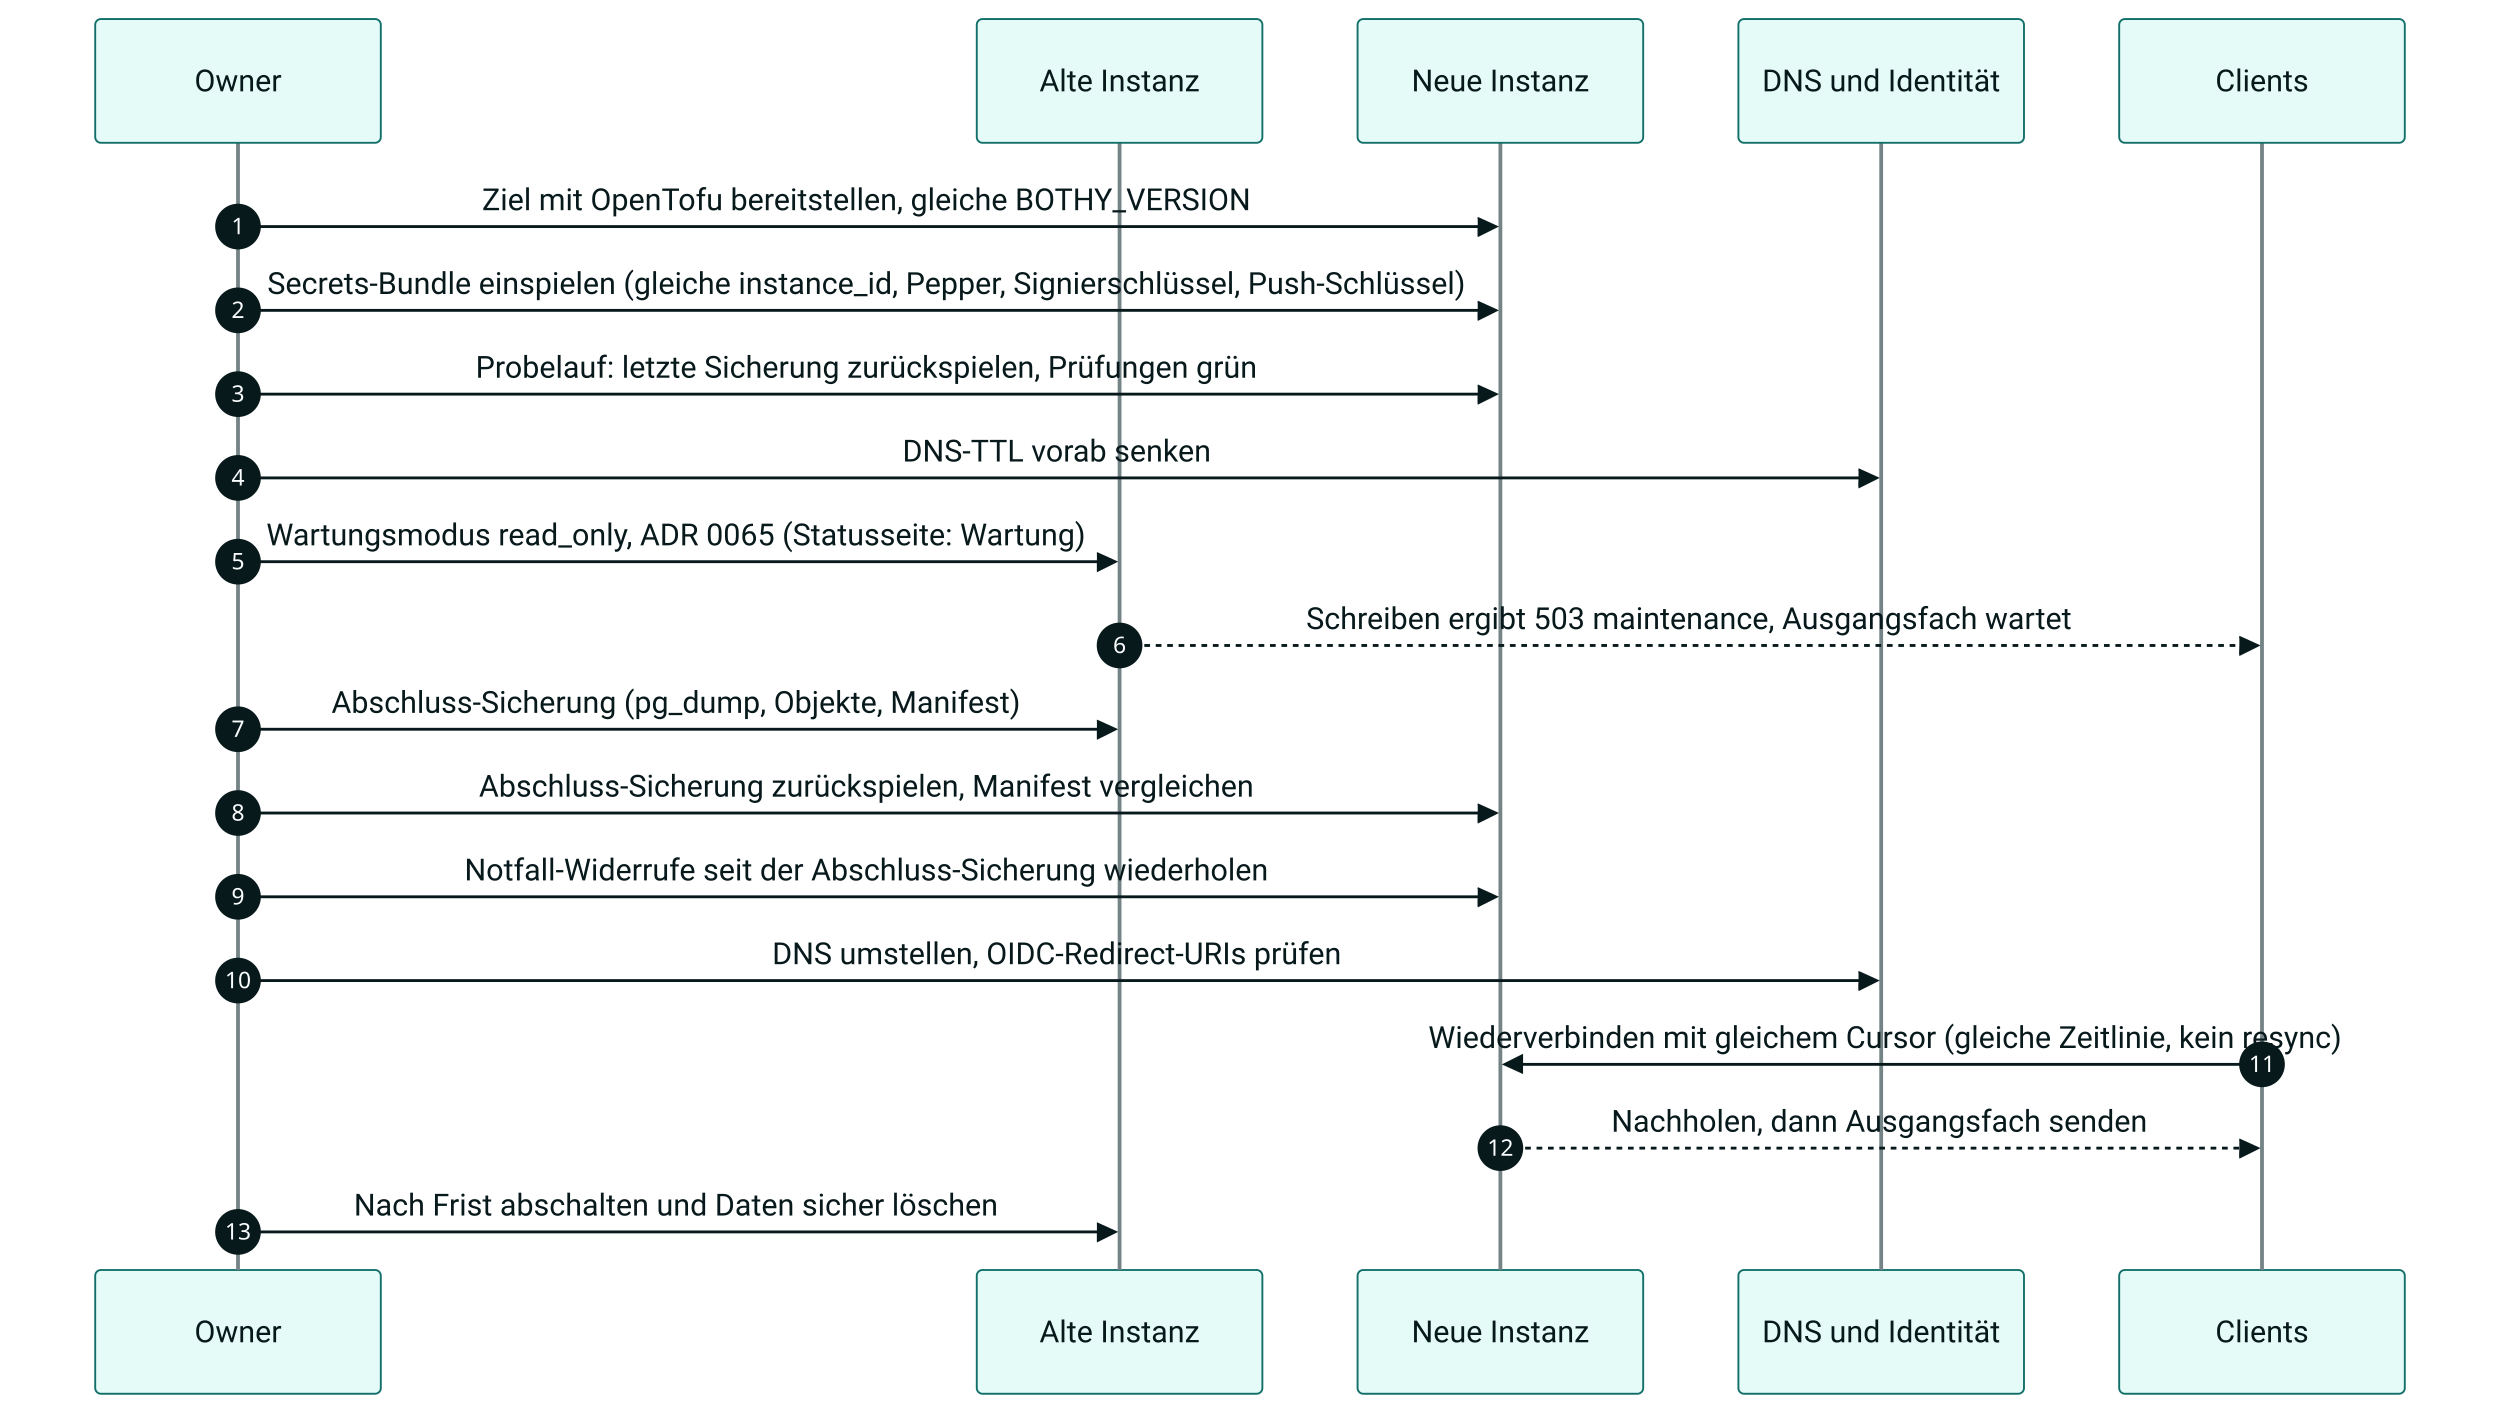
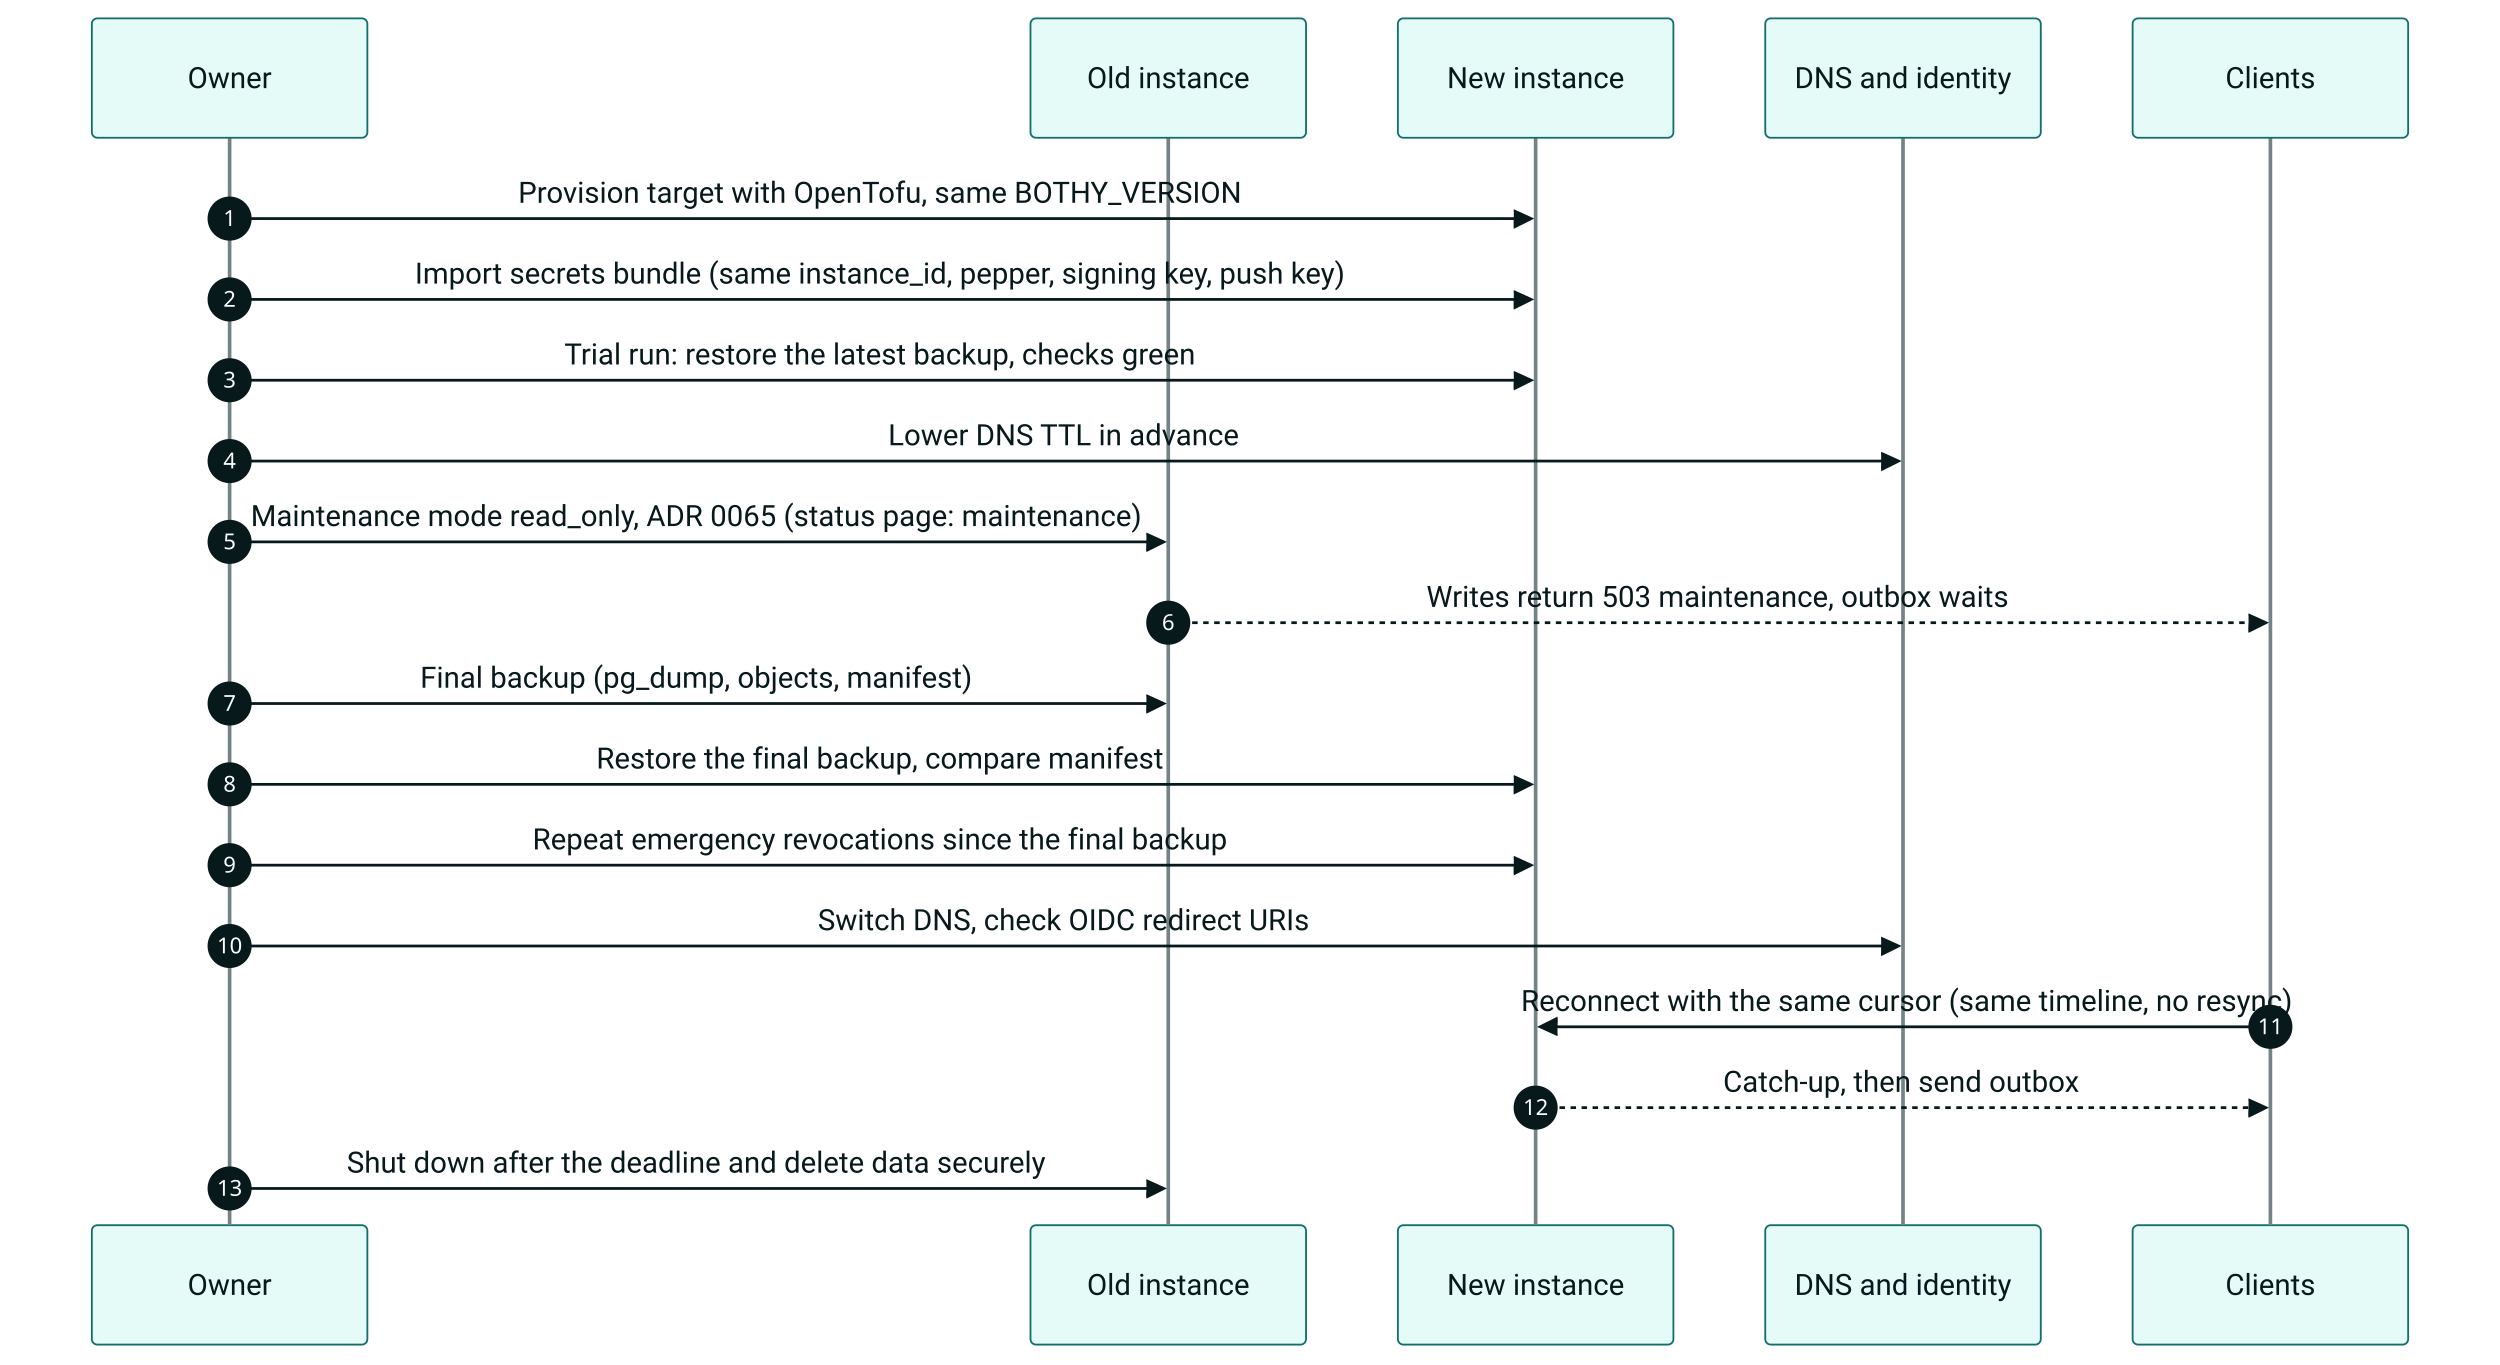
- <svg xmlns="http://www.w3.org/2000/svg" id="my-svg" width="100%" style="max-width: 1313px; background-color: rgb(251, 254, 255);" viewBox="-50 -10 1313 743" role="graphics-document document" aria-roledescription="sequence">
+ <svg xmlns="http://www.w3.org/2000/svg" id="my-svg" width="100%" style="max-width: 1361px; background-color: rgb(251, 254, 255);" viewBox="-50 -10 1361 743" role="graphics-document document" aria-roledescription="sequence">
  <g>
-     <rect x="1063" y="657" fill="#eaeaea" stroke="#666" width="150" height="65" name="C" rx="3" ry="3" class="actor actor-bottom" />
-     <text x="1138" y="689.5" dominant-baseline="central" alignment-baseline="central" class="actor actor-box" style="text-anchor: middle; font-size: 16px; font-weight: 400;">
-       <tspan x="1138" dy="0">Clients</tspan>
+     <rect x="1111" y="657" fill="#eaeaea" stroke="#666" width="150" height="65" name="C" rx="3" ry="3" class="actor actor-bottom" />
+     <text x="1186" y="689.5" dominant-baseline="central" alignment-baseline="central" class="actor actor-box" style="text-anchor: middle; font-size: 16px; font-weight: 400;">
+       <tspan x="1186" dy="0">Clients</tspan>
    </text>
  </g>
  <g>
-     <rect x="863" y="657" fill="#eaeaea" stroke="#666" width="150" height="65" name="D" rx="3" ry="3" class="actor actor-bottom" />
-     <text x="938" y="689.5" dominant-baseline="central" alignment-baseline="central" class="actor actor-box" style="text-anchor: middle; font-size: 16px; font-weight: 400;">
-       <tspan x="938" dy="0">DNS und Identität</tspan>
+     <rect x="911" y="657" fill="#eaeaea" stroke="#666" width="150" height="65" name="D" rx="3" ry="3" class="actor actor-bottom" />
+     <text x="986" y="689.5" dominant-baseline="central" alignment-baseline="central" class="actor actor-box" style="text-anchor: middle; font-size: 16px; font-weight: 400;">
+       <tspan x="986" dy="0">DNS and identity</tspan>
    </text>
  </g>
  <g>
-     <rect x="663" y="657" fill="#eaeaea" stroke="#666" width="150" height="65" name="N" rx="3" ry="3" class="actor actor-bottom" />
-     <text x="738" y="689.5" dominant-baseline="central" alignment-baseline="central" class="actor actor-box" style="text-anchor: middle; font-size: 16px; font-weight: 400;">
-       <tspan x="738" dy="0">Neue Instanz</tspan>
+     <rect x="711" y="657" fill="#eaeaea" stroke="#666" width="150" height="65" name="N" rx="3" ry="3" class="actor actor-bottom" />
+     <text x="786" y="689.5" dominant-baseline="central" alignment-baseline="central" class="actor actor-box" style="text-anchor: middle; font-size: 16px; font-weight: 400;">
+       <tspan x="786" dy="0">New instance</tspan>
    </text>
  </g>
  <g>
-     <rect x="463" y="657" fill="#eaeaea" stroke="#666" width="150" height="65" name="A" rx="3" ry="3" class="actor actor-bottom" />
-     <text x="538" y="689.5" dominant-baseline="central" alignment-baseline="central" class="actor actor-box" style="text-anchor: middle; font-size: 16px; font-weight: 400;">
-       <tspan x="538" dy="0">Alte Instanz</tspan>
+     <rect x="511" y="657" fill="#eaeaea" stroke="#666" width="150" height="65" name="A" rx="3" ry="3" class="actor actor-bottom" />
+     <text x="586" y="689.5" dominant-baseline="central" alignment-baseline="central" class="actor actor-box" style="text-anchor: middle; font-size: 16px; font-weight: 400;">
+       <tspan x="586" dy="0">Old instance</tspan>
    </text>
  </g>
  <g>
    <rect x="0" y="657" fill="#eaeaea" stroke="#666" width="150" height="65" name="O" rx="3" ry="3" class="actor actor-bottom" />
    <text x="75" y="689.5" dominant-baseline="central" alignment-baseline="central" class="actor actor-box" style="text-anchor: middle; font-size: 16px; font-weight: 400;">
      <tspan x="75" dy="0">Owner</tspan>
    </text>
  </g>
  <g>
-     <line id="actor4" x1="1138" y1="65" x2="1138" y2="657" class="actor-line 200" stroke-width="0.5px" stroke="#999" name="C" data-et="life-line" data-id="C" />
+     <line id="actor4" x1="1186" y1="65" x2="1186" y2="657" class="actor-line 200" stroke-width="0.5px" stroke="#999" name="C" data-et="life-line" data-id="C" />
    <g id="root-4" data-et="participant" data-type="participant" data-id="C">
-       <rect x="1063" y="0" fill="#eaeaea" stroke="#666" width="150" height="65" name="C" rx="3" ry="3" class="actor actor-top" />
-       <text x="1138" y="32.5" dominant-baseline="central" alignment-baseline="central" class="actor actor-box" style="text-anchor: middle; font-size: 16px; font-weight: 400;">
-         <tspan x="1138" dy="0">Clients</tspan>
+       <rect x="1111" y="0" fill="#eaeaea" stroke="#666" width="150" height="65" name="C" rx="3" ry="3" class="actor actor-top" />
+       <text x="1186" y="32.5" dominant-baseline="central" alignment-baseline="central" class="actor actor-box" style="text-anchor: middle; font-size: 16px; font-weight: 400;">
+         <tspan x="1186" dy="0">Clients</tspan>
      </text>
    </g>
  </g>
  <g>
-     <line id="actor3" x1="938" y1="65" x2="938" y2="657" class="actor-line 200" stroke-width="0.5px" stroke="#999" name="D" data-et="life-line" data-id="D" />
+     <line id="actor3" x1="986" y1="65" x2="986" y2="657" class="actor-line 200" stroke-width="0.5px" stroke="#999" name="D" data-et="life-line" data-id="D" />
    <g id="root-3" data-et="participant" data-type="participant" data-id="D">
-       <rect x="863" y="0" fill="#eaeaea" stroke="#666" width="150" height="65" name="D" rx="3" ry="3" class="actor actor-top" />
-       <text x="938" y="32.5" dominant-baseline="central" alignment-baseline="central" class="actor actor-box" style="text-anchor: middle; font-size: 16px; font-weight: 400;">
-         <tspan x="938" dy="0">DNS und Identität</tspan>
+       <rect x="911" y="0" fill="#eaeaea" stroke="#666" width="150" height="65" name="D" rx="3" ry="3" class="actor actor-top" />
+       <text x="986" y="32.5" dominant-baseline="central" alignment-baseline="central" class="actor actor-box" style="text-anchor: middle; font-size: 16px; font-weight: 400;">
+         <tspan x="986" dy="0">DNS and identity</tspan>
      </text>
    </g>
  </g>
  <g>
-     <line id="actor2" x1="738" y1="65" x2="738" y2="657" class="actor-line 200" stroke-width="0.5px" stroke="#999" name="N" data-et="life-line" data-id="N" />
+     <line id="actor2" x1="786" y1="65" x2="786" y2="657" class="actor-line 200" stroke-width="0.5px" stroke="#999" name="N" data-et="life-line" data-id="N" />
    <g id="root-2" data-et="participant" data-type="participant" data-id="N">
-       <rect x="663" y="0" fill="#eaeaea" stroke="#666" width="150" height="65" name="N" rx="3" ry="3" class="actor actor-top" />
-       <text x="738" y="32.5" dominant-baseline="central" alignment-baseline="central" class="actor actor-box" style="text-anchor: middle; font-size: 16px; font-weight: 400;">
-         <tspan x="738" dy="0">Neue Instanz</tspan>
+       <rect x="711" y="0" fill="#eaeaea" stroke="#666" width="150" height="65" name="N" rx="3" ry="3" class="actor actor-top" />
+       <text x="786" y="32.5" dominant-baseline="central" alignment-baseline="central" class="actor actor-box" style="text-anchor: middle; font-size: 16px; font-weight: 400;">
+         <tspan x="786" dy="0">New instance</tspan>
      </text>
    </g>
  </g>
  <g>
-     <line id="actor1" x1="538" y1="65" x2="538" y2="657" class="actor-line 200" stroke-width="0.5px" stroke="#999" name="A" data-et="life-line" data-id="A" />
+     <line id="actor1" x1="586" y1="65" x2="586" y2="657" class="actor-line 200" stroke-width="0.5px" stroke="#999" name="A" data-et="life-line" data-id="A" />
    <g id="root-1" data-et="participant" data-type="participant" data-id="A">
-       <rect x="463" y="0" fill="#eaeaea" stroke="#666" width="150" height="65" name="A" rx="3" ry="3" class="actor actor-top" />
-       <text x="538" y="32.5" dominant-baseline="central" alignment-baseline="central" class="actor actor-box" style="text-anchor: middle; font-size: 16px; font-weight: 400;">
-         <tspan x="538" dy="0">Alte Instanz</tspan>
+       <rect x="511" y="0" fill="#eaeaea" stroke="#666" width="150" height="65" name="A" rx="3" ry="3" class="actor actor-top" />
+       <text x="586" y="32.5" dominant-baseline="central" alignment-baseline="central" class="actor actor-box" style="text-anchor: middle; font-size: 16px; font-weight: 400;">
+         <tspan x="586" dy="0">Old instance</tspan>
      </text>
    </g>
  </g>
  <g>
    <line id="actor0" x1="75" y1="65" x2="75" y2="657" class="actor-line 200" stroke-width="0.5px" stroke="#999" name="O" data-et="life-line" data-id="O" />
    <g id="root-0" data-et="participant" data-type="participant" data-id="O">
      <rect x="0" y="0" fill="#eaeaea" stroke="#666" width="150" height="65" name="O" rx="3" ry="3" class="actor actor-top" />
      <text x="75" y="32.5" dominant-baseline="central" alignment-baseline="central" class="actor actor-box" style="text-anchor: middle; font-size: 16px; font-weight: 400;">
        <tspan x="75" dy="0">Owner</tspan>
      </text>
    </g>
  </g>
  <style>#my-svg{font-family:"Atkinson Hyperlegible Next",system-ui,-apple-system,"Segoe UI","Roboto",sans-serif;font-size:16px;fill:#08191c;}@keyframes edge-animation-frame{from{stroke-dashoffset:0;}}@keyframes dash{to{stroke-dashoffset:0;}}#my-svg .edge-animation-slow{stroke-dasharray:9,5!important;stroke-dashoffset:900;animation:dash 50s linear infinite;stroke-linecap:round;}#my-svg .edge-animation-fast{stroke-dasharray:9,5!important;stroke-dashoffset:900;animation:dash 20s linear infinite;stroke-linecap:round;}#my-svg .error-icon{fill:#eff6f7;}#my-svg .error-text{fill:#08191c;stroke:#08191c;}#my-svg .edge-thickness-normal{stroke-width:1px;}#my-svg .edge-thickness-thick{stroke-width:3.5px;}#my-svg .edge-pattern-solid{stroke-dasharray:0;}#my-svg .edge-thickness-invisible{stroke-width:0;fill:none;}#my-svg .edge-pattern-dashed{stroke-dasharray:3;}#my-svg .edge-pattern-dotted{stroke-dasharray:2;}#my-svg .marker{fill:#3f5154;stroke:#3f5154;}#my-svg .marker.cross{stroke:#3f5154;}#my-svg svg{font-family:"Atkinson Hyperlegible Next",system-ui,-apple-system,"Segoe UI","Roboto",sans-serif;font-size:16px;}#my-svg p{margin:0;}#my-svg .actor{stroke:#136f69;fill:#e4fbf8;stroke-width:1;}#my-svg rect.actor.outer-path[data-look="neo"]{filter:drop-shadow( 1px 2px 2px rgba(185,185,185,1));}#my-svg rect.note[data-look="neo"]{stroke:#8d7716;fill:#fef5aa;filter:drop-shadow( 1px 2px 2px rgba(185,185,185,1));}#my-svg text.actor&gt;tspan{fill:#08191c;stroke:none;}#my-svg .actor-line{stroke:#748486;}#my-svg .innerArc{stroke-width:1.5;stroke-dasharray:none;}#my-svg .messageLine0{stroke-width:1.5;stroke-dasharray:none;stroke:#08191c;}#my-svg .messageLine1{stroke-width:1.5;stroke-dasharray:2,2;stroke:#08191c;}#my-svg [id$="-arrowhead"] path{fill:#08191c;stroke:#08191c;}#my-svg .sequenceNumber{fill:#fbfeff;}#my-svg [id$="-sequencenumber"]{fill:#08191c;}#my-svg [id$="-crosshead"] path{fill:#08191c;stroke:#08191c;}#my-svg .messageText{fill:#08191c;stroke:none;}#my-svg .labelBox{stroke:#748486;fill:#f5fbfc;filter:none;}#my-svg .labelText,#my-svg .labelText&gt;tspan{fill:#08191c;stroke:none;}#my-svg .loopText,#my-svg .loopText&gt;tspan{fill:#08191c;stroke:none;}#my-svg .sectionTitle,#my-svg .sectionTitle&gt;tspan{fill:#08191c;stroke:none;}#my-svg .loopLine{stroke-width:2px;stroke-dasharray:2,2;stroke:#748486;fill:#748486;}#my-svg .note{stroke:#8d7716;fill:#fef5aa;}#my-svg .noteText,#my-svg .noteText&gt;tspan{fill:#08191c;stroke:none;font-weight:normal;}#my-svg .activation0{fill:#e5eef0;stroke:#748486;}#my-svg .activation1{fill:#e5eef0;stroke:#748486;}#my-svg .activation2{fill:#e5eef0;stroke:#748486;}#my-svg .actorPopupMenu{position:absolute;}#my-svg .actorPopupMenuPanel{position:absolute;fill:#e4fbf8;box-shadow:0px 8px 16px 0px rgba(0,0,0,0.2);filter:drop-shadow(3px 5px 2px rgb(0 0 0 / 0.4));}#my-svg .actor-man circle,#my-svg line{fill:#e4fbf8;stroke-width:2px;}#my-svg g rect.rect{filter:drop-shadow( 1px 2px 2px rgba(185,185,185,1));stroke:#136f69;}#my-svg .node .neo-node{stroke:#136f69;}#my-svg [data-look="neo"].node rect,#my-svg [data-look="neo"].cluster rect,#my-svg [data-look="neo"].node polygon{stroke:url(#my-svg-gradient);filter:drop-shadow( 1px 2px 2px rgba(185,185,185,1));}#my-svg [data-look="neo"].swimlane.cluster rect{filter:none;}#my-svg [data-look="neo"].node path{stroke:url(#my-svg-gradient);stroke-width:1px;}#my-svg [data-look="neo"].node .outer-path{filter:drop-shadow( 1px 2px 2px rgba(185,185,185,1));}#my-svg [data-look="neo"].node .neo-line path{stroke:#136f69;filter:none;}#my-svg [data-look="neo"].node circle{stroke:url(#my-svg-gradient);filter:drop-shadow( 1px 2px 2px rgba(185,185,185,1));}#my-svg [data-look="neo"].node circle .state-start{fill:#000000;}#my-svg [data-look="neo"].icon-shape .icon{fill:url(#my-svg-gradient);filter:drop-shadow( 1px 2px 2px rgba(185,185,185,1));}#my-svg [data-look="neo"].icon-shape .icon-neo path{stroke:url(#my-svg-gradient);filter:drop-shadow( 1px 2px 2px rgba(185,185,185,1));}#my-svg :root{--mermaid-font-family:"trebuchet ms",verdana,arial,sans-serif;}</style>
  <g />
  <defs>
    <symbol id="my-svg-computer" width="24" height="24">
      <path transform="scale(.5)" d="M2 2v13h20v-13h-20zm18 11h-16v-9h16v9zm-10.228 6l.466-1h3.524l.467 1h-4.457zm14.228 3h-24l2-6h2.104l-1.33 4h18.45l-1.297-4h2.073l2 6zm-5-10h-14v-7h14v7z" />
    </symbol>
  </defs>
  <defs>
    <symbol id="my-svg-database" fill-rule="evenodd" clip-rule="evenodd">
      <path transform="scale(.5)" d="M12.258.001l.256.004.255.005.253.008.251.01.249.012.247.015.246.016.242.019.241.02.239.023.236.024.233.027.231.028.229.031.225.032.223.034.22.036.217.038.214.04.211.041.208.043.205.045.201.046.198.048.194.05.191.051.187.053.183.054.18.056.175.057.172.059.168.06.163.061.16.063.155.064.15.066.074.033.073.033.071.034.07.034.069.035.068.035.067.035.066.035.064.036.064.036.062.036.06.036.06.037.058.037.058.037.055.038.055.038.053.038.052.038.051.039.05.039.048.039.047.039.045.04.044.04.043.04.041.04.04.041.039.041.037.041.036.041.034.041.033.042.032.042.03.042.029.042.027.042.026.043.024.043.023.043.021.043.02.043.018.044.017.043.015.044.013.044.012.044.011.045.009.044.007.045.006.045.004.045.002.045.001.045v17l-.001.045-.002.045-.004.045-.006.045-.007.045-.009.044-.011.045-.012.044-.013.044-.015.044-.017.043-.018.044-.02.043-.021.043-.023.043-.024.043-.026.043-.027.042-.029.042-.03.042-.032.042-.033.042-.034.041-.036.041-.037.041-.039.041-.04.041-.041.04-.043.04-.044.04-.045.04-.047.039-.048.039-.05.039-.051.039-.052.038-.053.038-.055.038-.055.038-.058.037-.058.037-.06.037-.06.036-.062.036-.064.036-.064.036-.066.035-.067.035-.068.035-.069.035-.07.034-.071.034-.073.033-.074.033-.15.066-.155.064-.16.063-.163.061-.168.06-.172.059-.175.057-.18.056-.183.054-.187.053-.191.051-.194.05-.198.048-.201.046-.205.045-.208.043-.211.041-.214.04-.217.038-.22.036-.223.034-.225.032-.229.031-.231.028-.233.027-.236.024-.239.023-.241.02-.242.019-.246.016-.247.015-.249.012-.251.01-.253.008-.255.005-.256.004-.258.001-.258-.001-.256-.004-.255-.005-.253-.008-.251-.01-.249-.012-.247-.015-.245-.016-.243-.019-.241-.02-.238-.023-.236-.024-.234-.027-.231-.028-.228-.031-.226-.032-.223-.034-.22-.036-.217-.038-.214-.04-.211-.041-.208-.043-.204-.045-.201-.046-.198-.048-.195-.05-.19-.051-.187-.053-.184-.054-.179-.056-.176-.057-.172-.059-.167-.06-.164-.061-.159-.063-.155-.064-.151-.066-.074-.033-.072-.033-.072-.034-.07-.034-.069-.035-.068-.035-.067-.035-.066-.035-.064-.036-.063-.036-.062-.036-.061-.036-.06-.037-.058-.037-.057-.037-.056-.038-.055-.038-.053-.038-.052-.038-.051-.039-.049-.039-.049-.039-.046-.039-.046-.04-.044-.04-.043-.04-.041-.04-.04-.041-.039-.041-.037-.041-.036-.041-.034-.041-.033-.042-.032-.042-.03-.042-.029-.042-.027-.042-.026-.043-.024-.043-.023-.043-.021-.043-.02-.043-.018-.044-.017-.043-.015-.044-.013-.044-.012-.044-.011-.045-.009-.044-.007-.045-.006-.045-.004-.045-.002-.045-.001-.045v-17l.001-.045.002-.045.004-.045.006-.045.007-.045.009-.044.011-.045.012-.044.013-.044.015-.044.017-.043.018-.044.02-.043.021-.043.023-.043.024-.043.026-.043.027-.042.029-.042.03-.042.032-.042.033-.042.034-.041.036-.041.037-.041.039-.041.04-.041.041-.04.043-.04.044-.04.046-.04.046-.039.049-.039.049-.039.051-.039.052-.038.053-.038.055-.038.056-.038.057-.037.058-.037.06-.037.061-.036.062-.036.063-.036.064-.036.066-.035.067-.035.068-.035.069-.035.07-.034.072-.034.072-.033.074-.033.151-.066.155-.064.159-.063.164-.061.167-.06.172-.059.176-.057.179-.056.184-.054.187-.053.19-.051.195-.05.198-.048.201-.046.204-.045.208-.043.211-.041.214-.04.217-.038.22-.036.223-.034.226-.032.228-.031.231-.028.234-.027.236-.024.238-.023.241-.02.243-.019.245-.016.247-.015.249-.012.251-.01.253-.008.255-.005.256-.004.258-.001.258.001zm-9.258 20.499v.01l.001.021.003.021.004.022.005.021.006.022.007.022.009.023.01.022.011.023.012.023.013.023.015.023.016.024.017.023.018.024.019.024.021.024.022.025.023.024.024.025.052.049.056.05.061.051.066.051.07.051.075.051.079.052.084.052.088.052.092.052.097.052.102.051.105.052.11.052.114.051.119.051.123.051.127.05.131.05.135.05.139.048.144.049.147.047.152.047.155.047.16.045.163.045.167.043.171.043.176.041.178.041.183.039.187.039.19.037.194.035.197.035.202.033.204.031.209.03.212.029.216.027.219.025.222.024.226.021.23.02.233.018.236.016.24.015.243.012.246.01.249.008.253.005.256.004.259.001.26-.001.257-.004.254-.005.25-.008.247-.011.244-.012.241-.014.237-.016.233-.018.231-.021.226-.021.224-.024.22-.026.216-.027.212-.028.21-.031.205-.031.202-.034.198-.034.194-.036.191-.037.187-.039.183-.04.179-.04.175-.042.172-.043.168-.044.163-.045.16-.046.155-.046.152-.047.148-.048.143-.049.139-.049.136-.05.131-.05.126-.05.123-.051.118-.052.114-.051.11-.052.106-.052.101-.052.096-.052.092-.052.088-.053.083-.051.079-.052.074-.052.07-.051.065-.051.06-.051.056-.05.051-.05.023-.024.023-.025.021-.024.02-.024.019-.024.018-.024.017-.024.015-.023.014-.024.013-.023.012-.023.01-.023.01-.022.008-.022.006-.022.006-.022.004-.022.004-.021.001-.021.001-.021v-4.127l-.077.055-.08.053-.083.054-.085.053-.087.052-.09.052-.093.051-.095.05-.097.05-.1.049-.102.049-.105.048-.106.047-.109.047-.111.046-.114.045-.115.045-.118.044-.12.043-.122.042-.124.042-.126.041-.128.04-.13.04-.132.038-.134.038-.135.037-.138.037-.139.035-.142.035-.143.034-.144.033-.147.032-.148.031-.15.03-.151.03-.153.029-.154.027-.156.027-.158.026-.159.025-.161.024-.162.023-.163.022-.165.021-.166.02-.167.019-.169.018-.169.017-.171.016-.173.015-.173.014-.175.013-.175.012-.177.011-.178.01-.179.008-.179.008-.181.006-.182.005-.182.004-.184.003-.184.002h-.37l-.184-.002-.184-.003-.182-.004-.182-.005-.181-.006-.179-.008-.179-.008-.178-.01-.176-.011-.176-.012-.175-.013-.173-.014-.172-.015-.171-.016-.17-.017-.169-.018-.167-.019-.166-.02-.165-.021-.163-.022-.162-.023-.161-.024-.159-.025-.157-.026-.156-.027-.155-.027-.153-.029-.151-.03-.15-.03-.148-.031-.146-.032-.145-.033-.143-.034-.141-.035-.14-.035-.137-.037-.136-.037-.134-.038-.132-.038-.13-.04-.128-.04-.126-.041-.124-.042-.122-.042-.12-.044-.117-.043-.116-.045-.113-.045-.112-.046-.109-.047-.106-.047-.105-.048-.102-.049-.1-.049-.097-.05-.095-.05-.093-.052-.09-.051-.087-.052-.085-.053-.083-.054-.08-.054-.077-.054v4.127zm0-5.654v.011l.001.021.003.021.004.021.005.022.006.022.007.022.009.022.01.022.011.023.012.023.013.023.015.024.016.023.017.024.018.024.019.024.021.024.022.024.023.025.024.024.052.05.056.05.061.05.066.051.07.051.075.052.079.051.084.052.088.052.092.052.097.052.102.052.105.052.11.051.114.051.119.052.123.05.127.051.131.05.135.049.139.049.144.048.147.048.152.047.155.046.16.045.163.045.167.044.171.042.176.042.178.04.183.04.187.038.19.037.194.036.197.034.202.033.204.032.209.03.212.028.216.027.219.025.222.024.226.022.23.02.233.018.236.016.24.014.243.012.246.01.249.008.253.006.256.003.259.001.26-.001.257-.003.254-.006.25-.008.247-.01.244-.012.241-.015.237-.016.233-.018.231-.02.226-.022.224-.024.22-.025.216-.027.212-.029.21-.03.205-.032.202-.033.198-.035.194-.036.191-.037.187-.039.183-.039.179-.041.175-.042.172-.043.168-.044.163-.045.16-.045.155-.047.152-.047.148-.048.143-.048.139-.05.136-.049.131-.05.126-.051.123-.051.118-.051.114-.052.11-.052.106-.052.101-.052.096-.052.092-.052.088-.052.083-.052.079-.052.074-.051.07-.052.065-.051.06-.05.056-.051.051-.049.023-.025.023-.024.021-.025.02-.024.019-.024.018-.024.017-.024.015-.023.014-.023.013-.024.012-.022.01-.023.01-.023.008-.022.006-.022.006-.022.004-.021.004-.022.001-.021.001-.021v-4.139l-.077.054-.08.054-.083.054-.085.052-.087.053-.09.051-.093.051-.095.051-.097.05-.1.049-.102.049-.105.048-.106.047-.109.047-.111.046-.114.045-.115.044-.118.044-.12.044-.122.042-.124.042-.126.041-.128.04-.13.039-.132.039-.134.038-.135.037-.138.036-.139.036-.142.035-.143.033-.144.033-.147.033-.148.031-.15.03-.151.03-.153.028-.154.028-.156.027-.158.026-.159.025-.161.024-.162.023-.163.022-.165.021-.166.02-.167.019-.169.018-.169.017-.171.016-.173.015-.173.014-.175.013-.175.012-.177.011-.178.009-.179.009-.179.007-.181.007-.182.005-.182.004-.184.003-.184.002h-.37l-.184-.002-.184-.003-.182-.004-.182-.005-.181-.007-.179-.007-.179-.009-.178-.009-.176-.011-.176-.012-.175-.013-.173-.014-.172-.015-.171-.016-.17-.017-.169-.018-.167-.019-.166-.02-.165-.021-.163-.022-.162-.023-.161-.024-.159-.025-.157-.026-.156-.027-.155-.028-.153-.028-.151-.03-.15-.03-.148-.031-.146-.033-.145-.033-.143-.033-.141-.035-.14-.036-.137-.036-.136-.037-.134-.038-.132-.039-.13-.039-.128-.04-.126-.041-.124-.042-.122-.043-.12-.043-.117-.044-.116-.044-.113-.046-.112-.046-.109-.046-.106-.047-.105-.048-.102-.049-.1-.049-.097-.05-.095-.051-.093-.051-.09-.051-.087-.053-.085-.052-.083-.054-.08-.054-.077-.054v4.139zm0-5.666v.011l.001.02.003.022.004.021.005.022.006.021.007.022.009.023.01.022.011.023.012.023.013.023.015.023.016.024.017.024.018.023.019.024.021.025.022.024.023.024.024.025.052.05.056.05.061.05.066.051.07.051.075.052.079.051.084.052.088.052.092.052.097.052.102.052.105.051.11.052.114.051.119.051.123.051.127.05.131.05.135.05.139.049.144.048.147.048.152.047.155.046.16.045.163.045.167.043.171.043.176.042.178.04.183.04.187.038.19.037.194.036.197.034.202.033.204.032.209.03.212.028.216.027.219.025.222.024.226.021.23.02.233.018.236.017.24.014.243.012.246.01.249.008.253.006.256.003.259.001.26-.001.257-.003.254-.006.25-.008.247-.01.244-.013.241-.014.237-.016.233-.018.231-.02.226-.022.224-.024.22-.025.216-.027.212-.029.21-.03.205-.032.202-.033.198-.035.194-.036.191-.037.187-.039.183-.039.179-.041.175-.042.172-.043.168-.044.163-.045.16-.045.155-.047.152-.047.148-.048.143-.049.139-.049.136-.049.131-.051.126-.05.123-.051.118-.052.114-.051.11-.052.106-.052.101-.052.096-.052.092-.052.088-.052.083-.052.079-.052.074-.052.07-.051.065-.051.06-.051.056-.05.051-.049.023-.025.023-.025.021-.024.02-.024.019-.024.018-.024.017-.024.015-.023.014-.024.013-.023.012-.023.01-.022.01-.023.008-.022.006-.022.006-.022.004-.022.004-.021.001-.021.001-.021v-4.153l-.077.054-.08.054-.083.053-.085.053-.087.053-.09.051-.093.051-.095.051-.097.05-.1.049-.102.048-.105.048-.106.048-.109.046-.111.046-.114.046-.115.044-.118.044-.12.043-.122.043-.124.042-.126.041-.128.04-.13.039-.132.039-.134.038-.135.037-.138.036-.139.036-.142.034-.143.034-.144.033-.147.032-.148.032-.15.03-.151.03-.153.028-.154.028-.156.027-.158.026-.159.024-.161.024-.162.023-.163.023-.165.021-.166.02-.167.019-.169.018-.169.017-.171.016-.173.015-.173.014-.175.013-.175.012-.177.01-.178.01-.179.009-.179.007-.181.006-.182.006-.182.004-.184.003-.184.001-.185.001-.185-.001-.184-.001-.184-.003-.182-.004-.182-.006-.181-.006-.179-.007-.179-.009-.178-.01-.176-.01-.176-.012-.175-.013-.173-.014-.172-.015-.171-.016-.17-.017-.169-.018-.167-.019-.166-.02-.165-.021-.163-.023-.162-.023-.161-.024-.159-.024-.157-.026-.156-.027-.155-.028-.153-.028-.151-.03-.15-.03-.148-.032-.146-.032-.145-.033-.143-.034-.141-.034-.14-.036-.137-.036-.136-.037-.134-.038-.132-.039-.13-.039-.128-.041-.126-.041-.124-.041-.122-.043-.12-.043-.117-.044-.116-.044-.113-.046-.112-.046-.109-.046-.106-.048-.105-.048-.102-.048-.1-.05-.097-.049-.095-.051-.093-.051-.09-.052-.087-.052-.085-.053-.083-.053-.08-.054-.077-.054v4.153zm8.74-8.179l-.257.004-.254.005-.25.008-.247.011-.244.012-.241.014-.237.016-.233.018-.231.021-.226.022-.224.023-.22.026-.216.027-.212.028-.21.031-.205.032-.202.033-.198.034-.194.036-.191.038-.187.038-.183.04-.179.041-.175.042-.172.043-.168.043-.163.045-.16.046-.155.046-.152.048-.148.048-.143.048-.139.049-.136.05-.131.05-.126.051-.123.051-.118.051-.114.052-.11.052-.106.052-.101.052-.096.052-.092.052-.088.052-.083.052-.079.052-.074.051-.07.052-.065.051-.06.05-.056.05-.051.05-.023.025-.023.024-.021.024-.02.025-.019.024-.018.024-.017.023-.015.024-.014.023-.013.023-.012.023-.01.023-.01.022-.008.022-.006.023-.006.021-.004.022-.004.021-.001.021-.001.021.001.021.001.021.004.021.004.022.006.021.006.023.008.022.01.022.01.023.012.023.013.023.014.023.015.024.017.023.018.024.019.024.02.025.021.024.023.024.023.025.051.05.056.05.06.05.065.051.07.052.074.051.079.052.083.052.088.052.092.052.096.052.101.052.106.052.11.052.114.052.118.051.123.051.126.051.131.05.136.05.139.049.143.048.148.048.152.048.155.046.16.046.163.045.168.043.172.043.175.042.179.041.183.04.187.038.191.038.194.036.198.034.202.033.205.032.21.031.212.028.216.027.22.026.224.023.226.022.231.021.233.018.237.016.241.014.244.012.247.011.25.008.254.005.257.004.26.001.26-.001.257-.004.254-.005.25-.008.247-.011.244-.012.241-.014.237-.016.233-.018.231-.021.226-.022.224-.023.22-.026.216-.027.212-.028.21-.031.205-.032.202-.033.198-.034.194-.036.191-.038.187-.038.183-.04.179-.041.175-.042.172-.043.168-.043.163-.045.16-.046.155-.046.152-.048.148-.048.143-.048.139-.049.136-.05.131-.05.126-.051.123-.051.118-.051.114-.052.11-.052.106-.052.101-.052.096-.052.092-.052.088-.052.083-.052.079-.052.074-.051.07-.052.065-.051.06-.05.056-.05.051-.05.023-.025.023-.024.021-.024.02-.025.019-.024.018-.024.017-.023.015-.024.014-.023.013-.023.012-.023.01-.023.01-.022.008-.022.006-.023.006-.021.004-.022.004-.021.001-.021.001-.021-.001-.021-.001-.021-.004-.021-.004-.022-.006-.021-.006-.023-.008-.022-.01-.022-.01-.023-.012-.023-.013-.023-.014-.023-.015-.024-.017-.023-.018-.024-.019-.024-.02-.025-.021-.024-.023-.024-.023-.025-.051-.05-.056-.05-.06-.05-.065-.051-.07-.052-.074-.051-.079-.052-.083-.052-.088-.052-.092-.052-.096-.052-.101-.052-.106-.052-.11-.052-.114-.052-.118-.051-.123-.051-.126-.051-.131-.05-.136-.05-.139-.049-.143-.048-.148-.048-.152-.048-.155-.046-.16-.046-.163-.045-.168-.043-.172-.043-.175-.042-.179-.041-.183-.04-.187-.038-.191-.038-.194-.036-.198-.034-.202-.033-.205-.032-.21-.031-.212-.028-.216-.027-.22-.026-.224-.023-.226-.022-.231-.021-.233-.018-.237-.016-.241-.014-.244-.012-.247-.011-.25-.008-.254-.005-.257-.004-.26-.001-.26.001z" />
    </symbol>
  </defs>
  <defs>
    <symbol id="my-svg-clock" width="24" height="24">
      <path transform="scale(.5)" d="M12 2c5.514 0 10 4.486 10 10s-4.486 10-10 10-10-4.486-10-10 4.486-10 10-10zm0-2c-6.627 0-12 5.373-12 12s5.373 12 12 12 12-5.373 12-12-5.373-12-12-12zm5.848 12.459c.202.038.202.333.001.372-1.907.361-6.045 1.111-6.547 1.111-.719 0-1.301-.582-1.301-1.301 0-.512.77-5.447 1.125-7.445.034-.192.312-.181.343.014l.985 6.238 5.394 1.011z" />
    </symbol>
  </defs>
  <defs>
    <marker id="my-svg-arrowhead" refX="7.9" refY="5" markerUnits="userSpaceOnUse" markerWidth="12" markerHeight="12" orient="auto-start-reverse">
      <path d="M -1 0 L 10 5 L 0 10 z" />
    </marker>
  </defs>
  <defs>
    <marker id="my-svg-crosshead" markerWidth="15" markerHeight="8" orient="auto" refX="4" refY="4.5">
      <path fill="none" stroke="#000000" stroke-width="1pt" d="M 1,2 L 6,7 M 6,2 L 1,7" style="stroke-dasharray: 0, 0;" />
    </marker>
  </defs>
  <defs>
    <marker id="my-svg-filled-head" refX="15.5" refY="7" markerWidth="20" markerHeight="28" orient="auto">
      <path d="M 18,7 L9,13 L14,7 L9,1 Z" />
    </marker>
  </defs>
  <defs>
    <marker id="my-svg-sequencenumber" refX="15" refY="15" markerWidth="60" markerHeight="40" orient="auto">
      <circle cx="15" cy="15" r="6" />
    </marker>
  </defs>
  <defs>
    <marker id="my-svg-solidTopArrowHead" refX="7.9" refY="7.25" markerUnits="userSpaceOnUse" markerWidth="12" markerHeight="12" orient="auto-start-reverse">
      <path d="M 0 0 L 10 8 L 0 8 z" />
    </marker>
  </defs>
  <defs>
    <marker id="my-svg-solidBottomArrowHead" refX="7.9" refY="0.75" markerUnits="userSpaceOnUse" markerWidth="12" markerHeight="12" orient="auto-start-reverse">
      <path d="M 0 0 L 10 0 L 0 8 z" />
    </marker>
  </defs>
  <defs>
    <marker id="my-svg-stickTopArrowHead" refX="7.5" refY="7" markerUnits="userSpaceOnUse" markerWidth="12" markerHeight="12" orient="auto-start-reverse">
      <path d="M 0 0 L 7 7" stroke="black" stroke-width="1.5" fill="none" />
    </marker>
  </defs>
  <defs>
    <marker id="my-svg-stickBottomArrowHead" refX="7.5" refY="0" markerUnits="userSpaceOnUse" markerWidth="12" markerHeight="12" orient="auto-start-reverse">
      <path d="M 0 7 L 7 0" stroke="black" stroke-width="1.5" fill="none" />
    </marker>
  </defs>
-   <text x="405" y="80" text-anchor="middle" dominant-baseline="middle" alignment-baseline="middle" class="messageText" dy="1em" style="font-size: 16px; font-weight: 400;">Ziel mit OpenTofu bereitstellen, gleiche BOTHY_VERSION</text>
-   <line x1="82" y1="109" x2="734" y2="109" class="messageLine0" data-et="message" data-id="i1" data-from="O" data-to="N" stroke-width="2" stroke="none" marker-end="url(#my-svg-arrowhead)" style="fill: none;" />
+   <text x="429" y="80" text-anchor="middle" dominant-baseline="middle" alignment-baseline="middle" class="messageText" dy="1em" style="font-size: 16px; font-weight: 400;">Provision target with OpenTofu, same BOTHY_VERSION</text>
+   <line x1="82" y1="109" x2="782" y2="109" class="messageLine0" data-et="message" data-id="i1" data-from="O" data-to="N" stroke-width="2" stroke="none" marker-end="url(#my-svg-arrowhead)" style="fill: none;" />
  <line x1="75" y1="109" x2="75" y2="109" stroke-width="0" marker-start="url(#my-svg-sequencenumber)" />
  <text x="75" y="113" font-family="sans-serif" font-size="12px" text-anchor="middle" class="sequenceNumber">1</text>
-   <text x="405" y="124" text-anchor="middle" dominant-baseline="middle" alignment-baseline="middle" class="messageText" dy="1em" style="font-size: 16px; font-weight: 400;">Secrets-Bundle einspielen (gleiche instance_id, Pepper, Signierschlüssel, Push-Schlüssel)</text>
-   <line x1="82" y1="153" x2="734" y2="153" class="messageLine0" data-et="message" data-id="i2" data-from="O" data-to="N" stroke-width="2" stroke="none" marker-end="url(#my-svg-arrowhead)" style="fill: none;" />
+   <text x="429" y="124" text-anchor="middle" dominant-baseline="middle" alignment-baseline="middle" class="messageText" dy="1em" style="font-size: 16px; font-weight: 400;">Import secrets bundle (same instance_id, pepper, signing key, push key)</text>
+   <line x1="82" y1="153" x2="782" y2="153" class="messageLine0" data-et="message" data-id="i2" data-from="O" data-to="N" stroke-width="2" stroke="none" marker-end="url(#my-svg-arrowhead)" style="fill: none;" />
  <line x1="75" y1="153" x2="75" y2="153" stroke-width="0" marker-start="url(#my-svg-sequencenumber)" />
  <text x="75" y="157" font-family="sans-serif" font-size="12px" text-anchor="middle" class="sequenceNumber">2</text>
-   <text x="405" y="168" text-anchor="middle" dominant-baseline="middle" alignment-baseline="middle" class="messageText" dy="1em" style="font-size: 16px; font-weight: 400;">Probelauf: letzte Sicherung zurückspielen, Prüfungen grün</text>
-   <line x1="82" y1="197" x2="734" y2="197" class="messageLine0" data-et="message" data-id="i3" data-from="O" data-to="N" stroke-width="2" stroke="none" marker-end="url(#my-svg-arrowhead)" style="fill: none;" />
+   <text x="429" y="168" text-anchor="middle" dominant-baseline="middle" alignment-baseline="middle" class="messageText" dy="1em" style="font-size: 16px; font-weight: 400;">Trial run: restore the latest backup, checks green</text>
+   <line x1="82" y1="197" x2="782" y2="197" class="messageLine0" data-et="message" data-id="i3" data-from="O" data-to="N" stroke-width="2" stroke="none" marker-end="url(#my-svg-arrowhead)" style="fill: none;" />
  <line x1="75" y1="197" x2="75" y2="197" stroke-width="0" marker-start="url(#my-svg-sequencenumber)" />
  <text x="75" y="201" font-family="sans-serif" font-size="12px" text-anchor="middle" class="sequenceNumber">3</text>
-   <text x="505" y="212" text-anchor="middle" dominant-baseline="middle" alignment-baseline="middle" class="messageText" dy="1em" style="font-size: 16px; font-weight: 400;">DNS-TTL vorab senken</text>
-   <line x1="82" y1="241" x2="934" y2="241" class="messageLine0" data-et="message" data-id="i4" data-from="O" data-to="D" stroke-width="2" stroke="none" marker-end="url(#my-svg-arrowhead)" style="fill: none;" />
+   <text x="529" y="212" text-anchor="middle" dominant-baseline="middle" alignment-baseline="middle" class="messageText" dy="1em" style="font-size: 16px; font-weight: 400;">Lower DNS TTL in advance</text>
+   <line x1="82" y1="241" x2="982" y2="241" class="messageLine0" data-et="message" data-id="i4" data-from="O" data-to="D" stroke-width="2" stroke="none" marker-end="url(#my-svg-arrowhead)" style="fill: none;" />
  <line x1="75" y1="241" x2="75" y2="241" stroke-width="0" marker-start="url(#my-svg-sequencenumber)" />
  <text x="75" y="245" font-family="sans-serif" font-size="12px" text-anchor="middle" class="sequenceNumber">4</text>
-   <text x="305" y="256" text-anchor="middle" dominant-baseline="middle" alignment-baseline="middle" class="messageText" dy="1em" style="font-size: 16px; font-weight: 400;">Wartungsmodus read_only, ADR 0065 (Statusseite: Wartung)</text>
-   <line x1="82" y1="285" x2="534" y2="285" class="messageLine0" data-et="message" data-id="i5" data-from="O" data-to="A" stroke-width="2" stroke="none" marker-end="url(#my-svg-arrowhead)" style="fill: none;" />
+   <text x="329" y="256" text-anchor="middle" dominant-baseline="middle" alignment-baseline="middle" class="messageText" dy="1em" style="font-size: 16px; font-weight: 400;">Maintenance mode read_only, ADR 0065 (status page: maintenance)</text>
+   <line x1="82" y1="285" x2="582" y2="285" class="messageLine0" data-et="message" data-id="i5" data-from="O" data-to="A" stroke-width="2" stroke="none" marker-end="url(#my-svg-arrowhead)" style="fill: none;" />
  <line x1="75" y1="285" x2="75" y2="285" stroke-width="0" marker-start="url(#my-svg-sequencenumber)" />
  <text x="75" y="289" font-family="sans-serif" font-size="12px" text-anchor="middle" class="sequenceNumber">5</text>
-   <text x="837" y="300" text-anchor="middle" dominant-baseline="middle" alignment-baseline="middle" class="messageText" dy="1em" style="font-size: 16px; font-weight: 400;">Schreiben ergibt 503 maintenance, Ausgangsfach wartet</text>
-   <line x1="545" y1="329" x2="1134" y2="329" class="messageLine1" data-et="message" data-id="i6" data-from="A" data-to="C" stroke-width="2" stroke="none" marker-end="url(#my-svg-arrowhead)" style="stroke-dasharray: 3, 3; fill: none;" />
-   <line x1="538" y1="329" x2="538" y2="329" stroke-width="0" marker-start="url(#my-svg-sequencenumber)" />
-   <text x="538" y="333" font-family="sans-serif" font-size="12px" text-anchor="middle" class="sequenceNumber">6</text>
-   <text x="305" y="344" text-anchor="middle" dominant-baseline="middle" alignment-baseline="middle" class="messageText" dy="1em" style="font-size: 16px; font-weight: 400;">Abschluss-Sicherung (pg_dump, Objekte, Manifest)</text>
-   <line x1="82" y1="373" x2="534" y2="373" class="messageLine0" data-et="message" data-id="i7" data-from="O" data-to="A" stroke-width="2" stroke="none" marker-end="url(#my-svg-arrowhead)" style="fill: none;" />
+   <text x="885" y="300" text-anchor="middle" dominant-baseline="middle" alignment-baseline="middle" class="messageText" dy="1em" style="font-size: 16px; font-weight: 400;">Writes return 503 maintenance, outbox waits</text>
+   <line x1="593" y1="329" x2="1182" y2="329" class="messageLine1" data-et="message" data-id="i6" data-from="A" data-to="C" stroke-width="2" stroke="none" marker-end="url(#my-svg-arrowhead)" style="stroke-dasharray: 3, 3; fill: none;" />
+   <line x1="586" y1="329" x2="586" y2="329" stroke-width="0" marker-start="url(#my-svg-sequencenumber)" />
+   <text x="586" y="333" font-family="sans-serif" font-size="12px" text-anchor="middle" class="sequenceNumber">6</text>
+   <text x="329" y="344" text-anchor="middle" dominant-baseline="middle" alignment-baseline="middle" class="messageText" dy="1em" style="font-size: 16px; font-weight: 400;">Final backup (pg_dump, objects, manifest)</text>
+   <line x1="82" y1="373" x2="582" y2="373" class="messageLine0" data-et="message" data-id="i7" data-from="O" data-to="A" stroke-width="2" stroke="none" marker-end="url(#my-svg-arrowhead)" style="fill: none;" />
  <line x1="75" y1="373" x2="75" y2="373" stroke-width="0" marker-start="url(#my-svg-sequencenumber)" />
  <text x="75" y="377" font-family="sans-serif" font-size="12px" text-anchor="middle" class="sequenceNumber">7</text>
-   <text x="405" y="388" text-anchor="middle" dominant-baseline="middle" alignment-baseline="middle" class="messageText" dy="1em" style="font-size: 16px; font-weight: 400;">Abschluss-Sicherung zurückspielen, Manifest vergleichen</text>
-   <line x1="82" y1="417" x2="734" y2="417" class="messageLine0" data-et="message" data-id="i8" data-from="O" data-to="N" stroke-width="2" stroke="none" marker-end="url(#my-svg-arrowhead)" style="fill: none;" />
+   <text x="429" y="388" text-anchor="middle" dominant-baseline="middle" alignment-baseline="middle" class="messageText" dy="1em" style="font-size: 16px; font-weight: 400;">Restore the final backup, compare manifest</text>
+   <line x1="82" y1="417" x2="782" y2="417" class="messageLine0" data-et="message" data-id="i8" data-from="O" data-to="N" stroke-width="2" stroke="none" marker-end="url(#my-svg-arrowhead)" style="fill: none;" />
  <line x1="75" y1="417" x2="75" y2="417" stroke-width="0" marker-start="url(#my-svg-sequencenumber)" />
  <text x="75" y="421" font-family="sans-serif" font-size="12px" text-anchor="middle" class="sequenceNumber">8</text>
-   <text x="405" y="432" text-anchor="middle" dominant-baseline="middle" alignment-baseline="middle" class="messageText" dy="1em" style="font-size: 16px; font-weight: 400;">Notfall-Widerrufe seit der Abschluss-Sicherung wiederholen</text>
-   <line x1="82" y1="461" x2="734" y2="461" class="messageLine0" data-et="message" data-id="i9" data-from="O" data-to="N" stroke-width="2" stroke="none" marker-end="url(#my-svg-arrowhead)" style="fill: none;" />
+   <text x="429" y="432" text-anchor="middle" dominant-baseline="middle" alignment-baseline="middle" class="messageText" dy="1em" style="font-size: 16px; font-weight: 400;">Repeat emergency revocations since the final backup</text>
+   <line x1="82" y1="461" x2="782" y2="461" class="messageLine0" data-et="message" data-id="i9" data-from="O" data-to="N" stroke-width="2" stroke="none" marker-end="url(#my-svg-arrowhead)" style="fill: none;" />
  <line x1="75" y1="461" x2="75" y2="461" stroke-width="0" marker-start="url(#my-svg-sequencenumber)" />
  <text x="75" y="465" font-family="sans-serif" font-size="12px" text-anchor="middle" class="sequenceNumber">9</text>
-   <text x="505" y="476" text-anchor="middle" dominant-baseline="middle" alignment-baseline="middle" class="messageText" dy="1em" style="font-size: 16px; font-weight: 400;">DNS umstellen, OIDC-Redirect-URIs prüfen</text>
-   <line x1="82" y1="505" x2="934" y2="505" class="messageLine0" data-et="message" data-id="i10" data-from="O" data-to="D" stroke-width="2" stroke="none" marker-end="url(#my-svg-arrowhead)" style="fill: none;" />
+   <text x="529" y="476" text-anchor="middle" dominant-baseline="middle" alignment-baseline="middle" class="messageText" dy="1em" style="font-size: 16px; font-weight: 400;">Switch DNS, check OIDC redirect URIs</text>
+   <line x1="82" y1="505" x2="982" y2="505" class="messageLine0" data-et="message" data-id="i10" data-from="O" data-to="D" stroke-width="2" stroke="none" marker-end="url(#my-svg-arrowhead)" style="fill: none;" />
  <line x1="75" y1="505" x2="75" y2="505" stroke-width="0" marker-start="url(#my-svg-sequencenumber)" />
  <text x="75" y="509" font-family="sans-serif" font-size="12px" text-anchor="middle" class="sequenceNumber">10</text>
-   <text x="940" y="520" text-anchor="middle" dominant-baseline="middle" alignment-baseline="middle" class="messageText" dy="1em" style="font-size: 16px; font-weight: 400;">Wiederverbinden mit gleichem Cursor (gleiche Zeitlinie, kein resync)</text>
-   <line x1="1143" y1="549" x2="742" y2="549" class="messageLine0" data-et="message" data-id="i11" data-from="C" data-to="N" stroke-width="2" stroke="none" marker-end="url(#my-svg-arrowhead)" style="fill: none;" />
-   <line x1="1138" y1="549" x2="1138" y2="549" stroke-width="0" marker-start="url(#my-svg-sequencenumber)" />
-   <text x="1138" y="553" font-family="sans-serif" font-size="12px" text-anchor="middle" class="sequenceNumber">11</text>
-   <text x="937" y="564" text-anchor="middle" dominant-baseline="middle" alignment-baseline="middle" class="messageText" dy="1em" style="font-size: 16px; font-weight: 400;">Nachholen, dann Ausgangsfach senden</text>
-   <line x1="745" y1="593" x2="1134" y2="593" class="messageLine1" data-et="message" data-id="i12" data-from="N" data-to="C" stroke-width="2" stroke="none" marker-end="url(#my-svg-arrowhead)" style="stroke-dasharray: 3, 3; fill: none;" />
-   <line x1="738" y1="593" x2="738" y2="593" stroke-width="0" marker-start="url(#my-svg-sequencenumber)" />
-   <text x="738" y="597" font-family="sans-serif" font-size="12px" text-anchor="middle" class="sequenceNumber">12</text>
-   <text x="305" y="608" text-anchor="middle" dominant-baseline="middle" alignment-baseline="middle" class="messageText" dy="1em" style="font-size: 16px; font-weight: 400;">Nach Frist abschalten und Daten sicher löschen</text>
-   <line x1="82" y1="637" x2="534" y2="637" class="messageLine0" data-et="message" data-id="i13" data-from="O" data-to="A" stroke-width="2" stroke="none" marker-end="url(#my-svg-arrowhead)" style="fill: none;" />
+   <text x="988" y="520" text-anchor="middle" dominant-baseline="middle" alignment-baseline="middle" class="messageText" dy="1em" style="font-size: 16px; font-weight: 400;">Reconnect with the same cursor (same timeline, no resync)</text>
+   <line x1="1191" y1="549" x2="790" y2="549" class="messageLine0" data-et="message" data-id="i11" data-from="C" data-to="N" stroke-width="2" stroke="none" marker-end="url(#my-svg-arrowhead)" style="fill: none;" />
+   <line x1="1186" y1="549" x2="1186" y2="549" stroke-width="0" marker-start="url(#my-svg-sequencenumber)" />
+   <text x="1186" y="553" font-family="sans-serif" font-size="12px" text-anchor="middle" class="sequenceNumber">11</text>
+   <text x="985" y="564" text-anchor="middle" dominant-baseline="middle" alignment-baseline="middle" class="messageText" dy="1em" style="font-size: 16px; font-weight: 400;">Catch-up, then send outbox</text>
+   <line x1="793" y1="593" x2="1182" y2="593" class="messageLine1" data-et="message" data-id="i12" data-from="N" data-to="C" stroke-width="2" stroke="none" marker-end="url(#my-svg-arrowhead)" style="stroke-dasharray: 3, 3; fill: none;" />
+   <line x1="786" y1="593" x2="786" y2="593" stroke-width="0" marker-start="url(#my-svg-sequencenumber)" />
+   <text x="786" y="597" font-family="sans-serif" font-size="12px" text-anchor="middle" class="sequenceNumber">12</text>
+   <text x="329" y="608" text-anchor="middle" dominant-baseline="middle" alignment-baseline="middle" class="messageText" dy="1em" style="font-size: 16px; font-weight: 400;">Shut down after the deadline and delete data securely</text>
+   <line x1="82" y1="637" x2="582" y2="637" class="messageLine0" data-et="message" data-id="i13" data-from="O" data-to="A" stroke-width="2" stroke="none" marker-end="url(#my-svg-arrowhead)" style="fill: none;" />
  <line x1="75" y1="637" x2="75" y2="637" stroke-width="0" marker-start="url(#my-svg-sequencenumber)" />
  <text x="75" y="641" font-family="sans-serif" font-size="12px" text-anchor="middle" class="sequenceNumber">13</text>
</svg>
